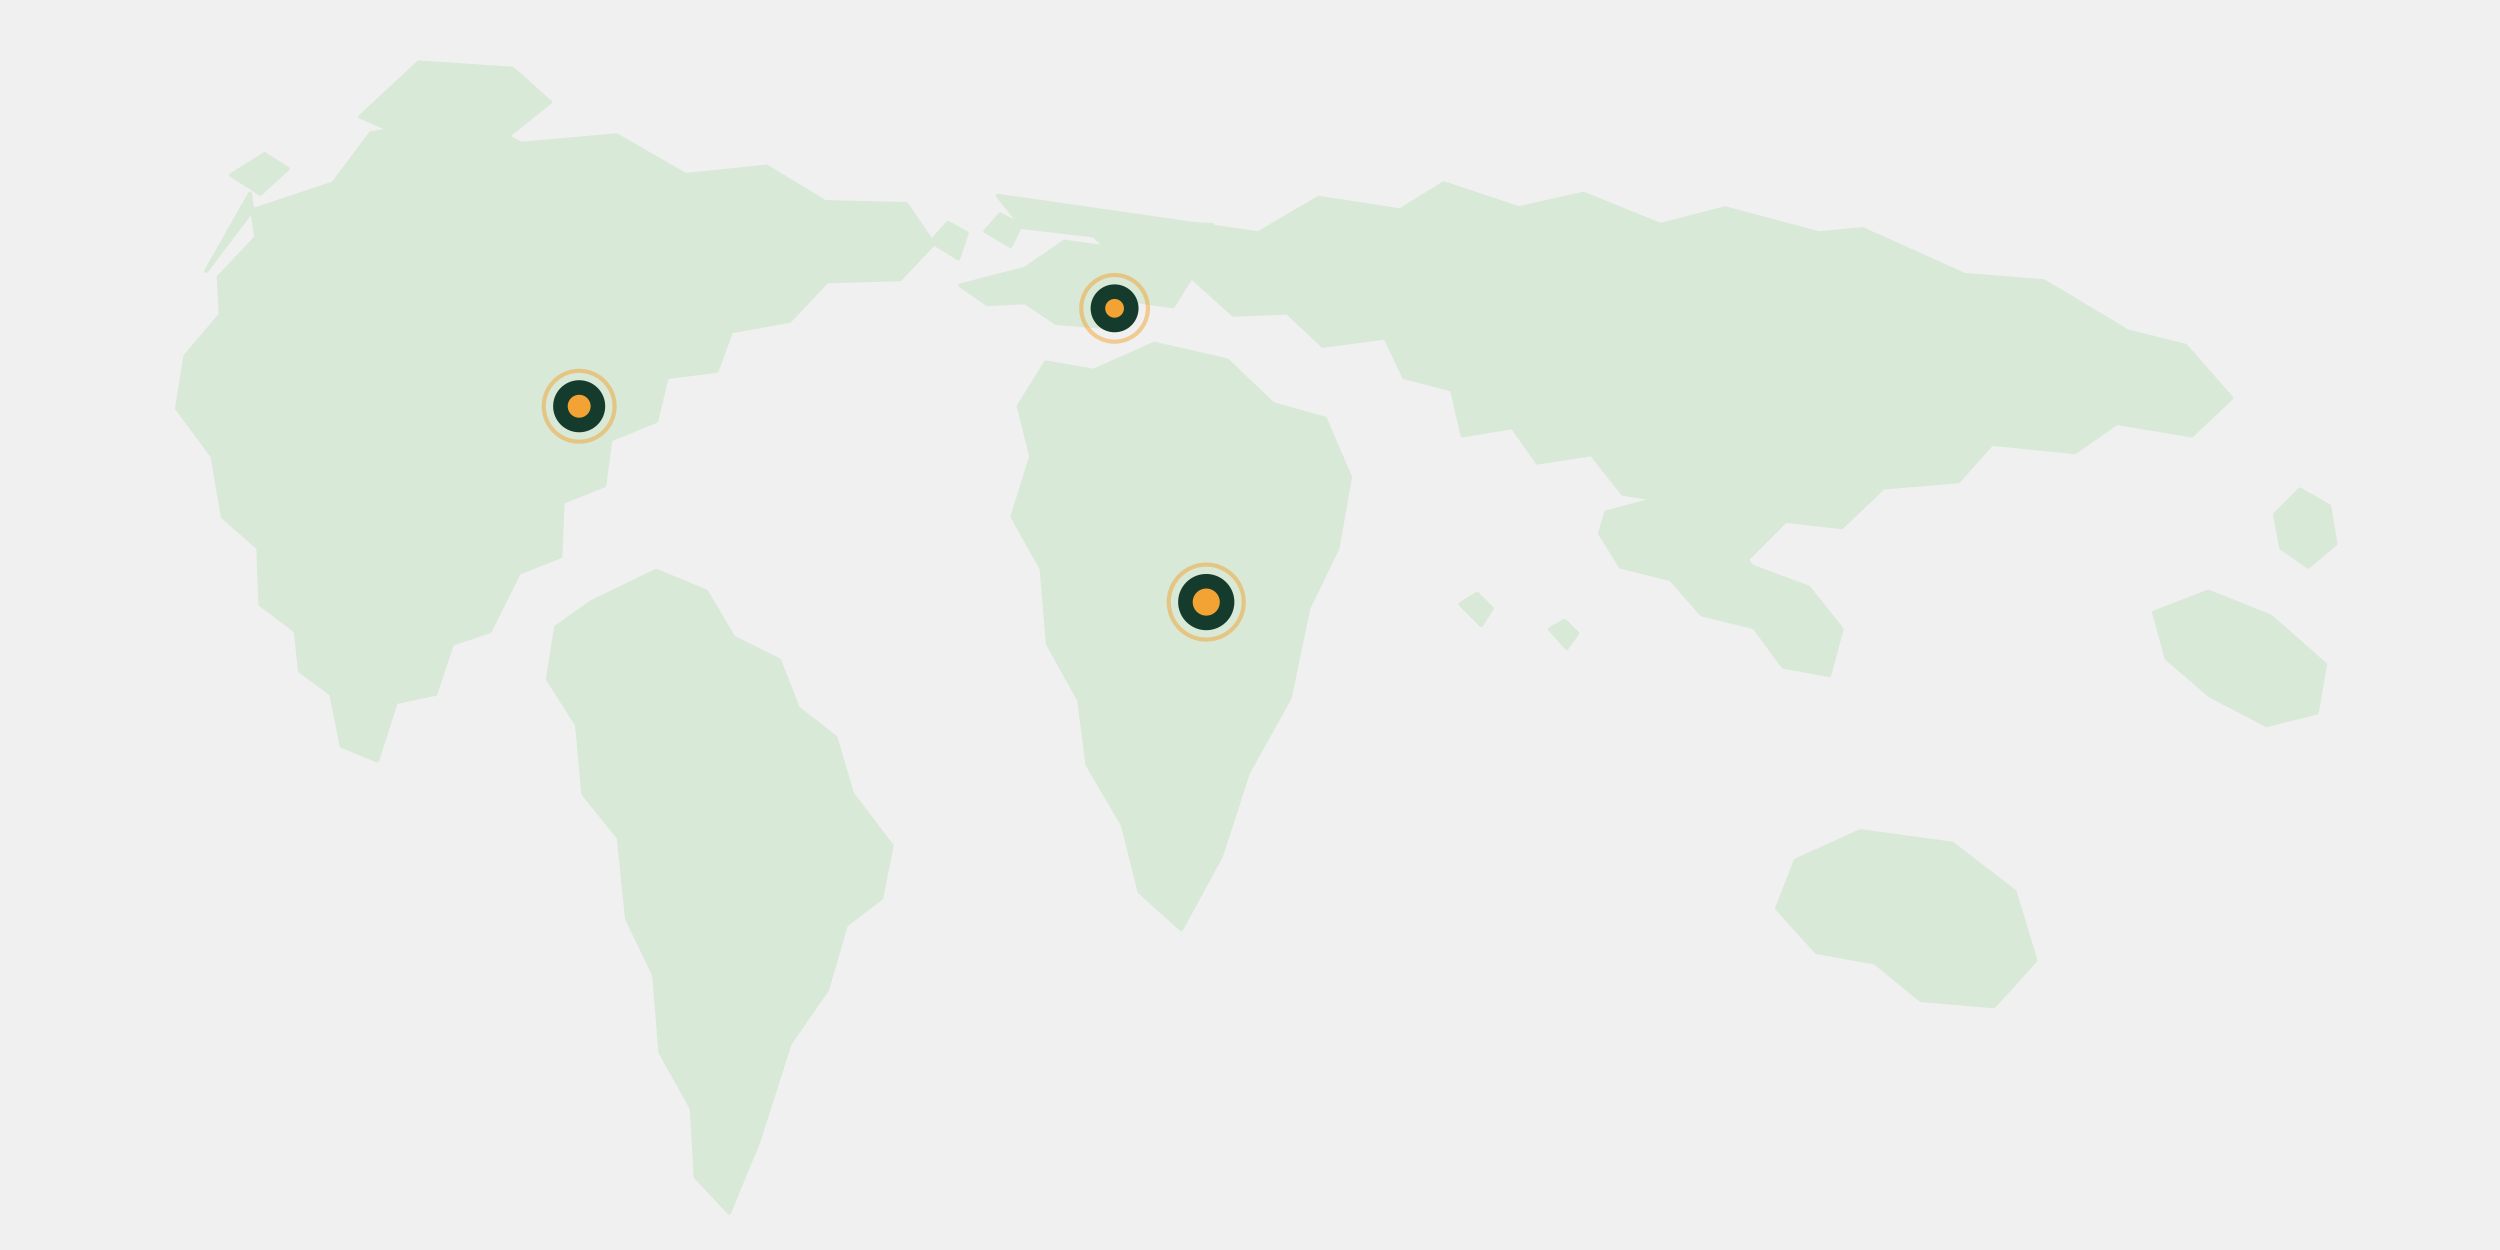
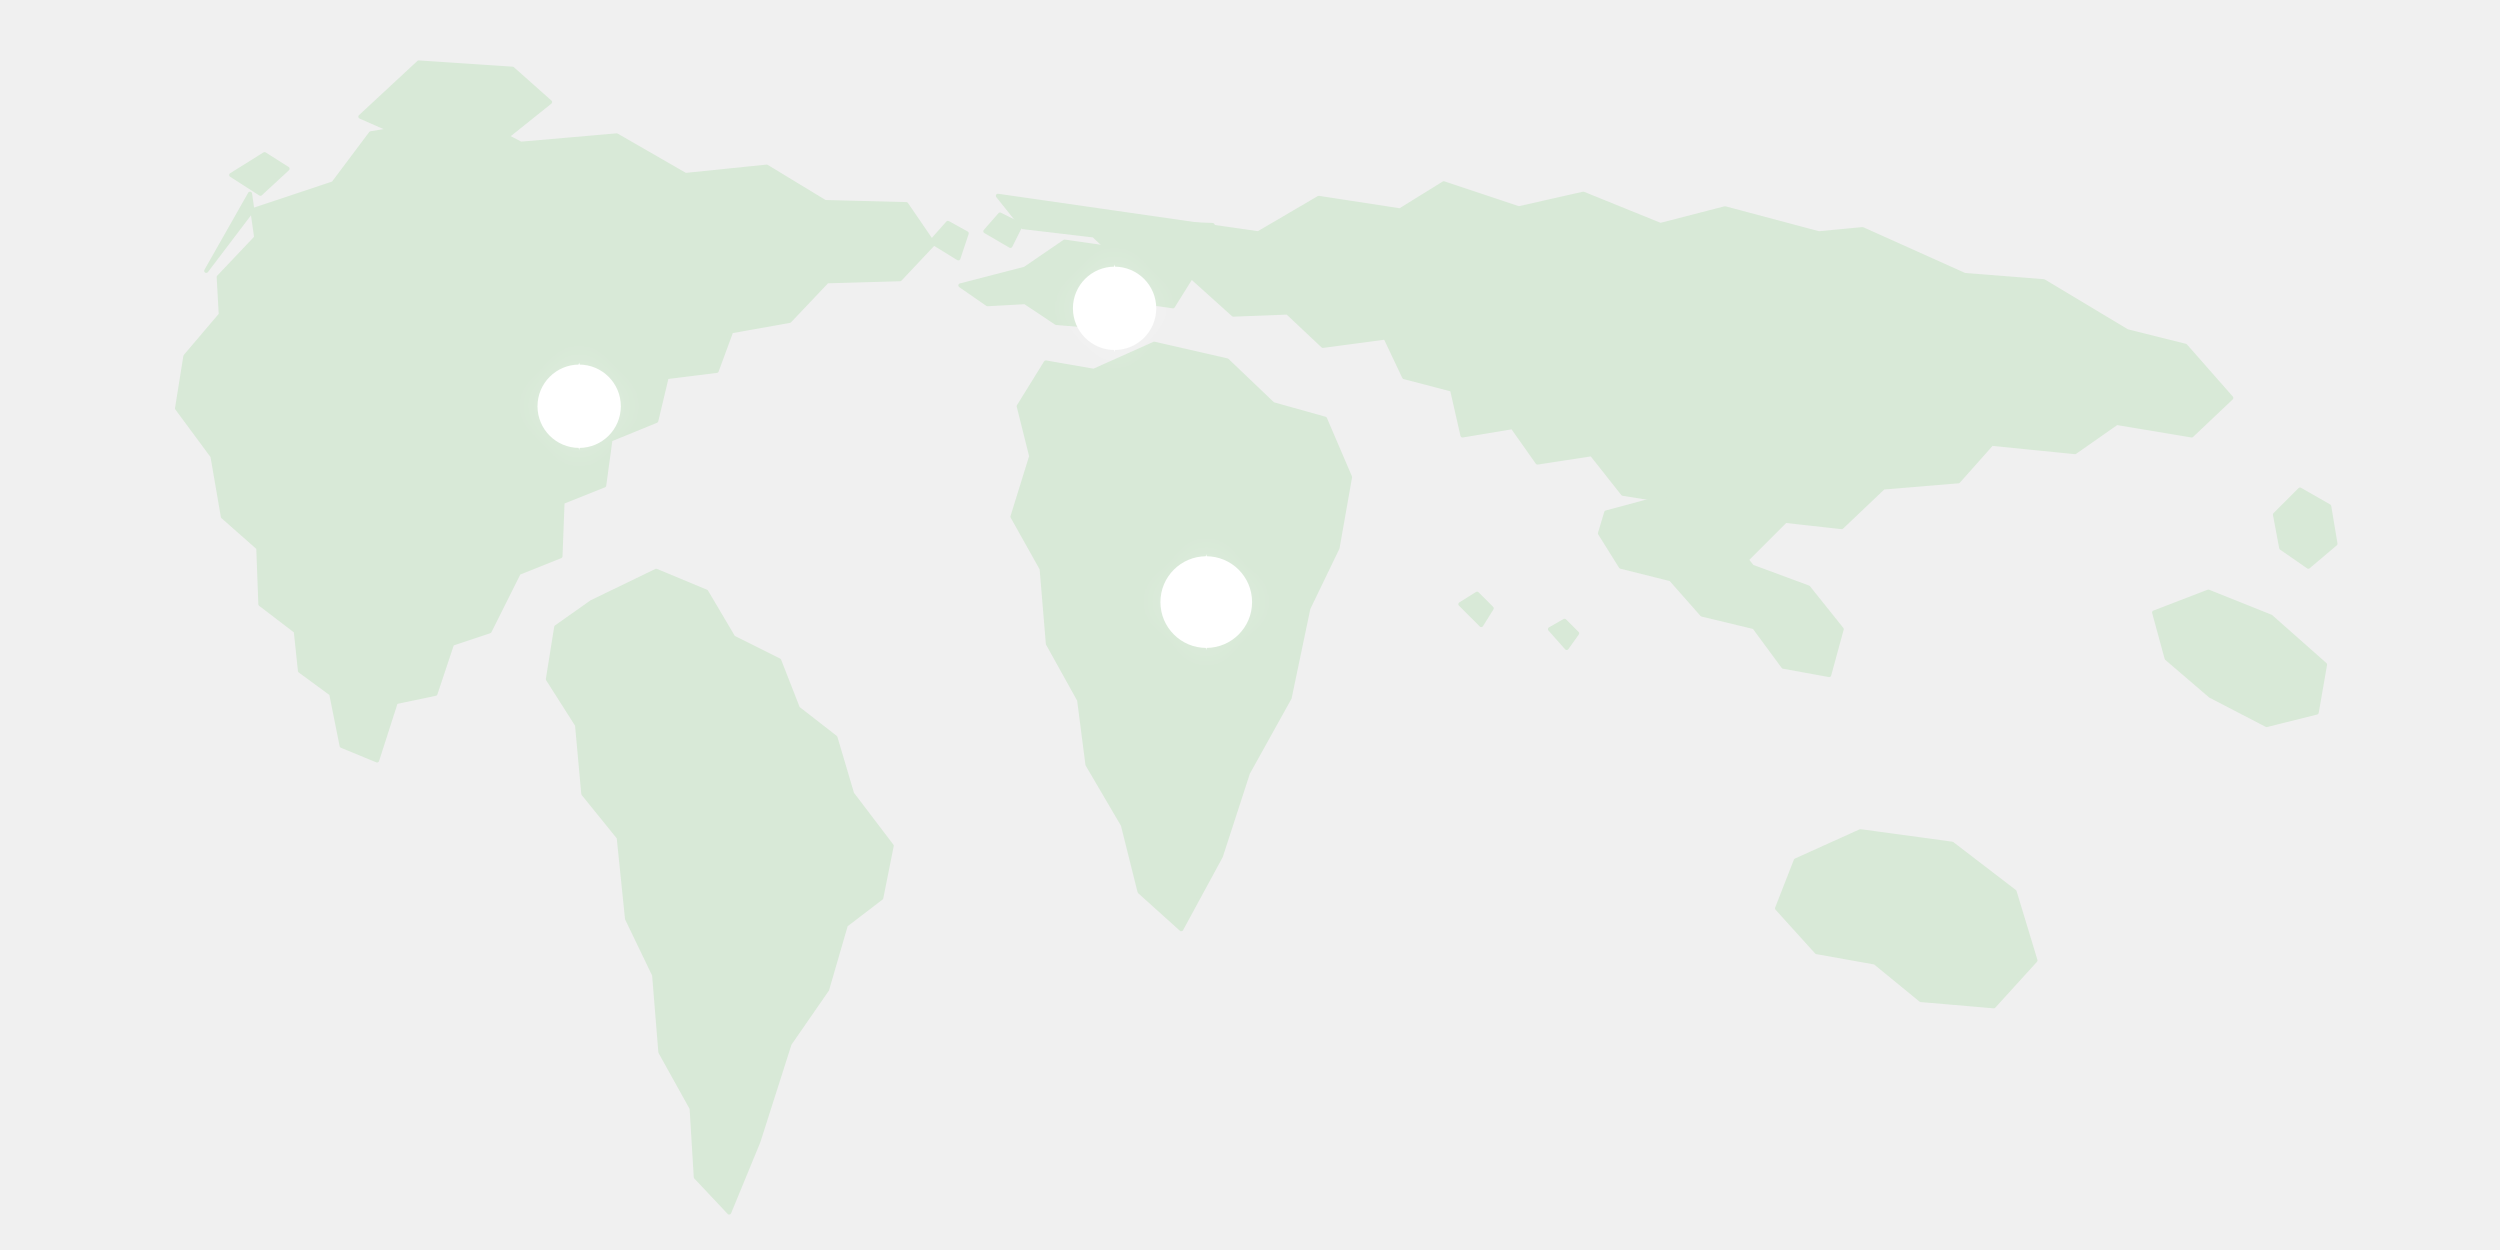
<svg xmlns="http://www.w3.org/2000/svg" viewBox="0 0 1200 600" fill="none">
+   <defs>
+     <filter id="gold-glow" x="-250%" y="-250%" width="600%" height="600%">
+       <feGaussianBlur stdDeviation="8" result="softBlur" />
+       <feMerge>
+         <feMergeNode in="softBlur" />
+         <feMergeNode in="SourceGraphic" />
+       </feMerge>
+     </filter>
+   </defs>
+   <style>
+     @keyframes map-light-pulse{0%{opacity:1;transform:scale(.42)}100%{opacity:0;transform:scale(2.4)}}
+     .map-pulse{transform-box:fill-box;transform-origin:center;animation:map-light-pulse 2.1s ease-out infinite}
+     .map-pulse--two{animation-delay:.9s}.map-pulse--three{animation-delay:1.8s}
+     .map-core,.map-star{filter:url(#gold-glow)}
+     @media(prefers-reduced-motion:reduce){.map-pulse{animation:none;opacity:.32;transform:scale(1.35)}}
+   </style>
  <g fill="#D8E9D7" stroke="#D8E9D7" stroke-linejoin="round" stroke-width="2">
    <path d="m99 130 22-29 39-13 18-24 47-8 25 13 46-4 33 19 39-4 28 17 39 1 13 19-16 17-35 1-18 19-28 5-7 19-24 3-5 21-22 9-3 22-20 8-1 26-20 8-14 28-18 6-8 24-19 4-9 28-17-7-5-25-15-11-2-19-17-13-1-27-17-15-5-29-17-23 4-25 17-20-1-18 18-19-3-21z" />
    <path d="m173 56 28-26 45 3 18 16-20 16-37 6z" />
    <path d="m315 274 24 10 13 22 22 11 9 23 18 14 8 27 19 25-5 25-17 13-9 31-18 26-15 47-14 34-16-17-2-33-15-27-3-37-13-27-4-39-17-21-3-33-14-22 4-25 17-12z" />
    <path d="m492 129 19-13 28 4 14-13 29 1 9 15-18 8-10 16-21-3-11 13-24-2-15-10-18 1-13-9z" />
    <path d="m525 178 29-13 35 8 22 21 25 7 12 28-6 34-14 29-9 43-20 36-13 40-19 35-20-18-8-32-17-29-4-31-15-27-3-36-14-25 9-29-6-24 13-21z" />
    <path d="m604 112 29-17 39 6 21-13 36 12 31-7 37 15 31-8 45 12 21-2 49 22 38 3 40 24 28 7 22 25-19 18-36-6-20 14-40-4-16 18-36 3-20 19-27-3-18 18-27-8-8-19-25-4-15-19-26 4-12-17-24 4-5-22-23-6-9-19-30 4-17-16-26 1-20-18-29-3-18-17-34-4-12-15z" />
    <path d="m771 246 26-7 25 9 19 24 27 10 16 20-6 22-22-4-14-19-25-6-15-17-24-6-10-16z" />
    <path d="m1034 294 26-10 30 12 26 23-4 23-24 6-27-14-21-18z" />
    <path d="m1092 247 12-12 14 8 3 18-13 11-13-9z" />
    <path d="m862 413 31-14 44 6 30 23 10 33-20 22-35-3-22-18-28-5-19-21z" />
    <path d="m111 84 16-10 11 7-13 12zM447 116l8-9 9 5-4 12zM473 111l7-8 10 5-5 10zM701 290l8-5 7 7-5 8zM744 302l7-4 6 6-5 7z" />
  </g>
-   <g fill="#F3A333" stroke="#153B2D" stroke-width="7">
-     <circle cx="278" cy="195" r="9" />
-     <circle cx="535" cy="148" r="8" />
-     <circle cx="579" cy="289" r="10" />
+   <g class="map-point">
+     <circle class="map-pulse" cx="278" cy="195" r="20" fill="#FFFFFF" />
+     <path class="map-star" d="M278 174 282 190 298 195 282 199 278 216 274 199 258 195 274 190Z" fill="#FFFFFF" />
+     <circle class="map-core" cx="278" cy="195" r="4.5" fill="#FFFFFF" />
  </g>
-   <g fill="none" stroke="#F3A333" stroke-opacity=".5" stroke-width="2">
-     <circle cx="278" cy="195" r="17" />
-     <circle cx="535" cy="148" r="16" />
-     <circle cx="579" cy="289" r="18" />
+   <g class="map-point">
+     <circle class="map-pulse map-pulse--two" cx="535" cy="148" r="20" fill="#FFFFFF" />
+     <path class="map-star" d="M535 127 539 143 555 148 539 152 535 169 531 152 515 148 531 143Z" fill="#FFFFFF" />
+     <circle class="map-core" cx="535" cy="148" r="4.5" fill="#FFFFFF" />
+   </g>
+   <g class="map-point">
+     <circle class="map-pulse map-pulse--three" cx="579" cy="289" r="22" fill="#FFFFFF" />
+     <path class="map-star" d="M579 266 583 284 601 289 583 293 579 312 575 293 557 289 575 284Z" fill="#FFFFFF" />
+     <circle class="map-core" cx="579" cy="289" r="5" fill="#FFFFFF" />
  </g>
</svg>
